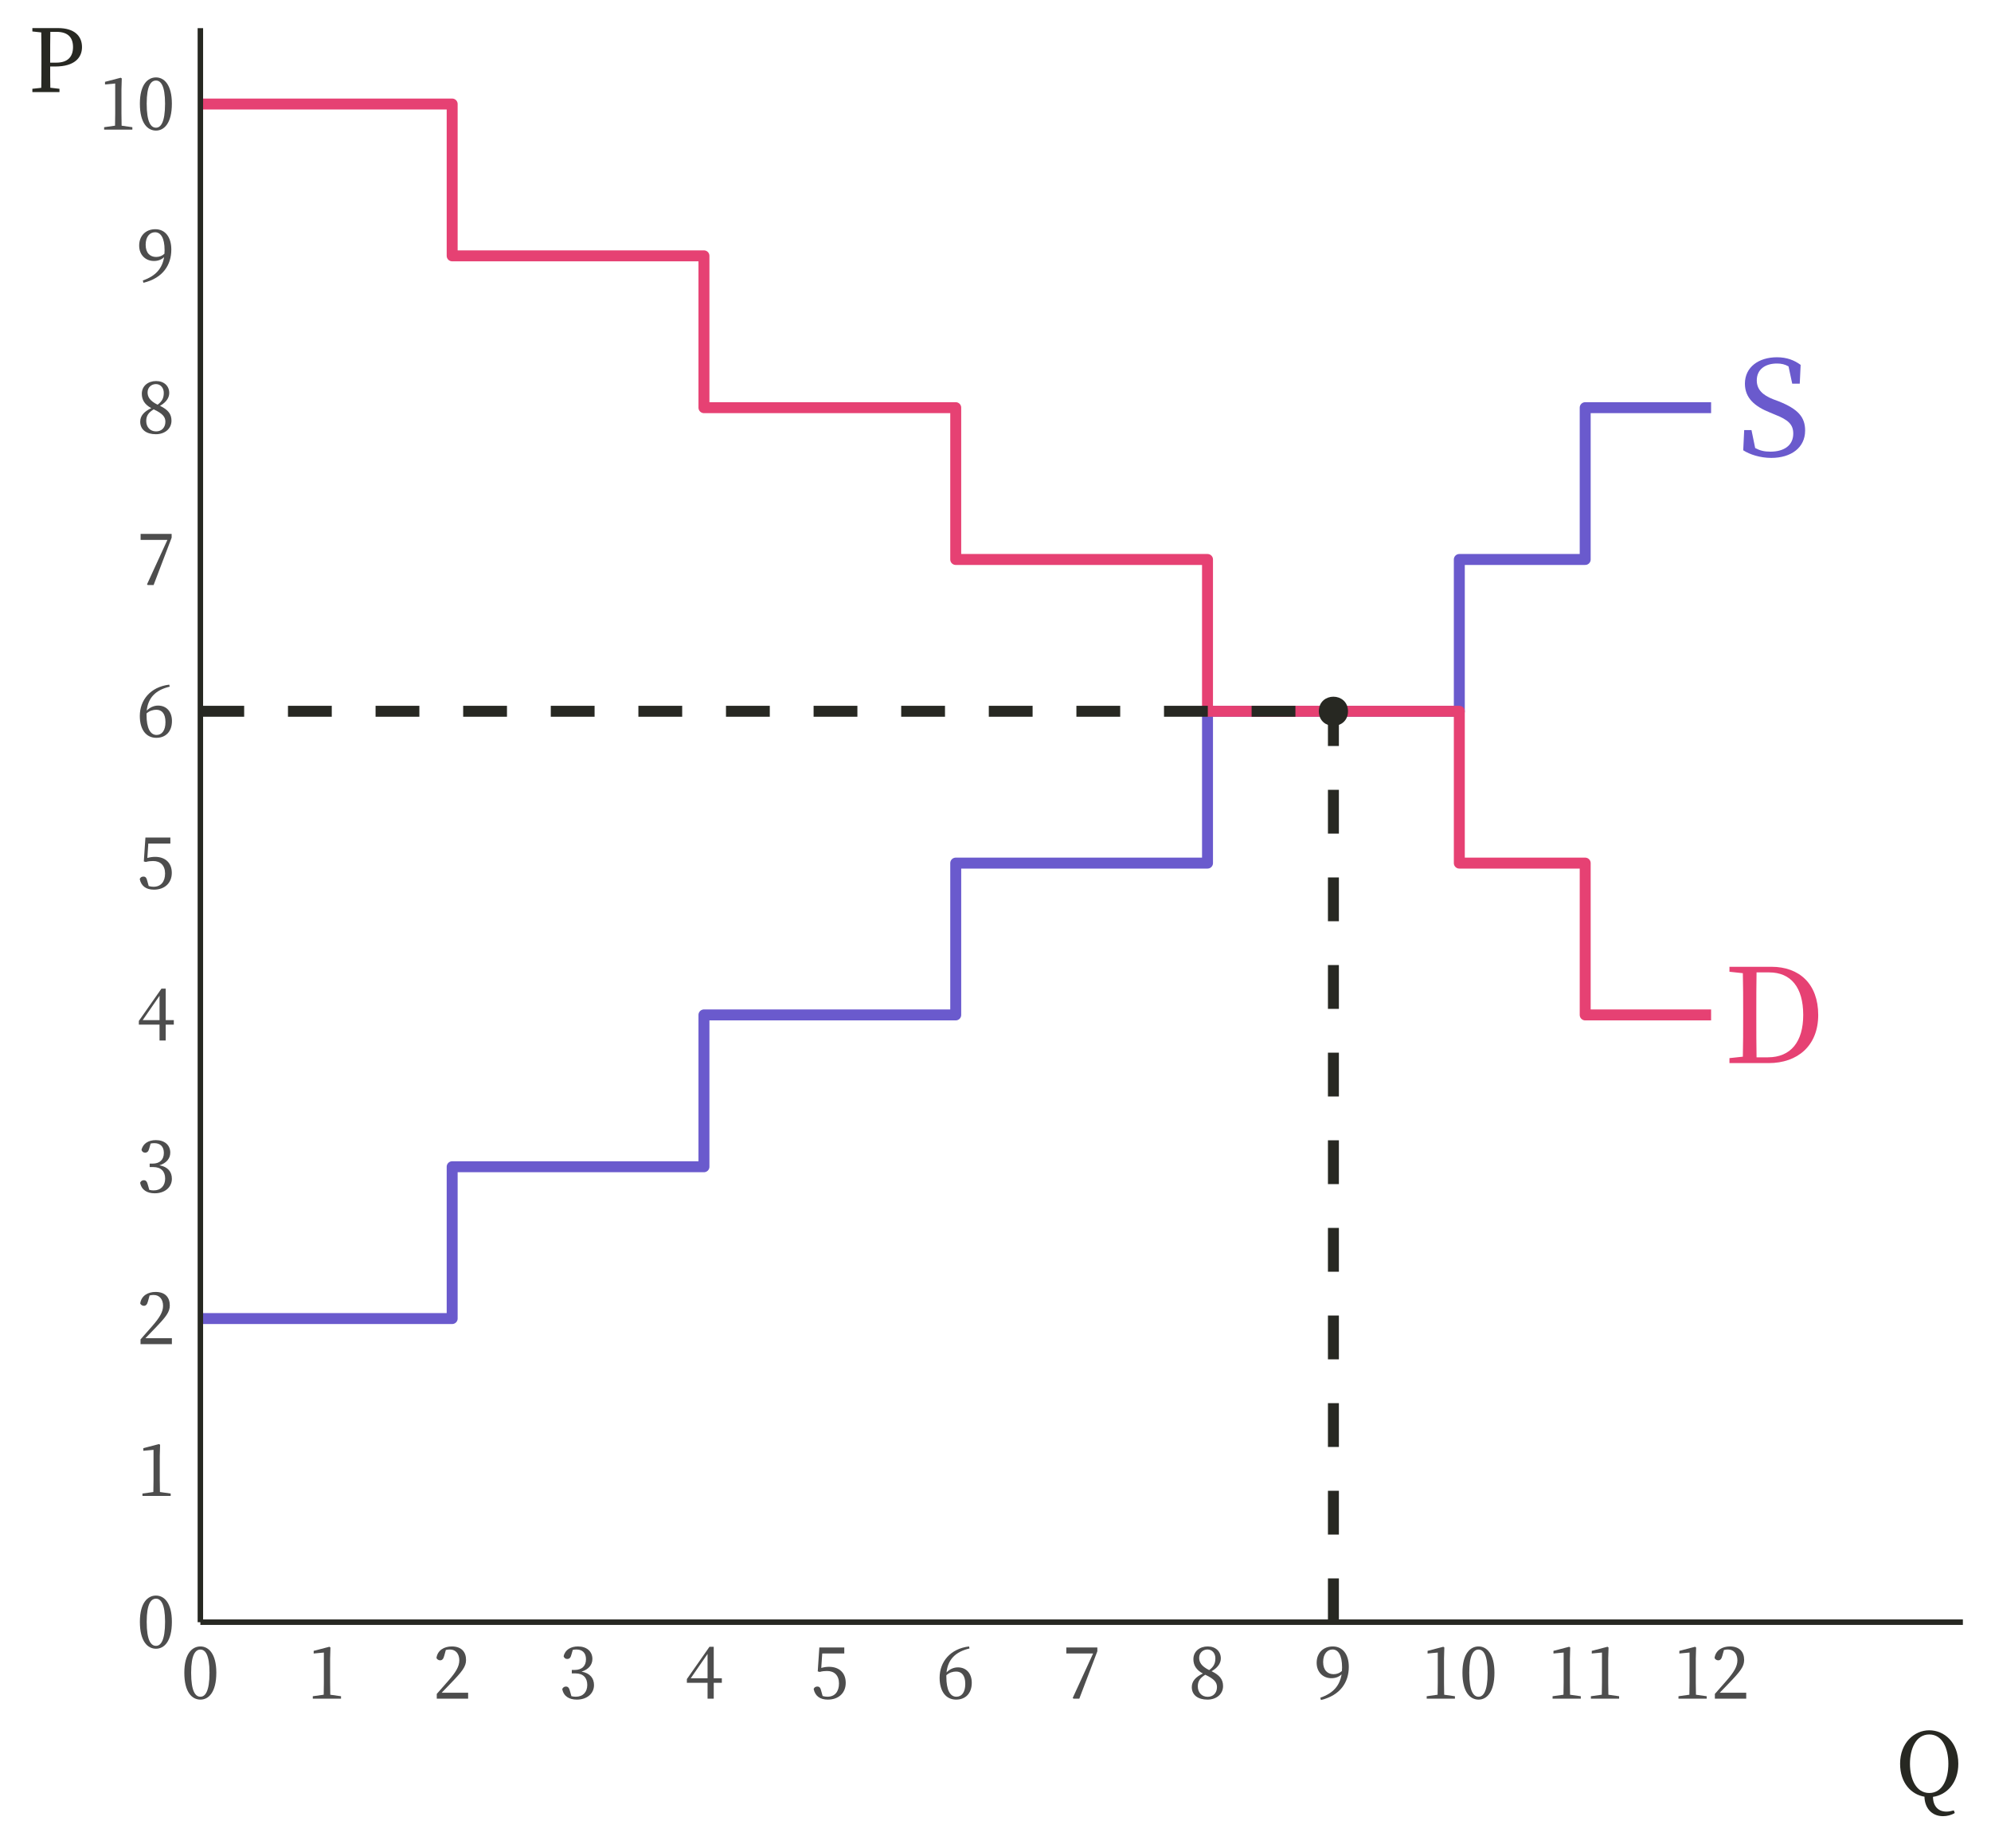
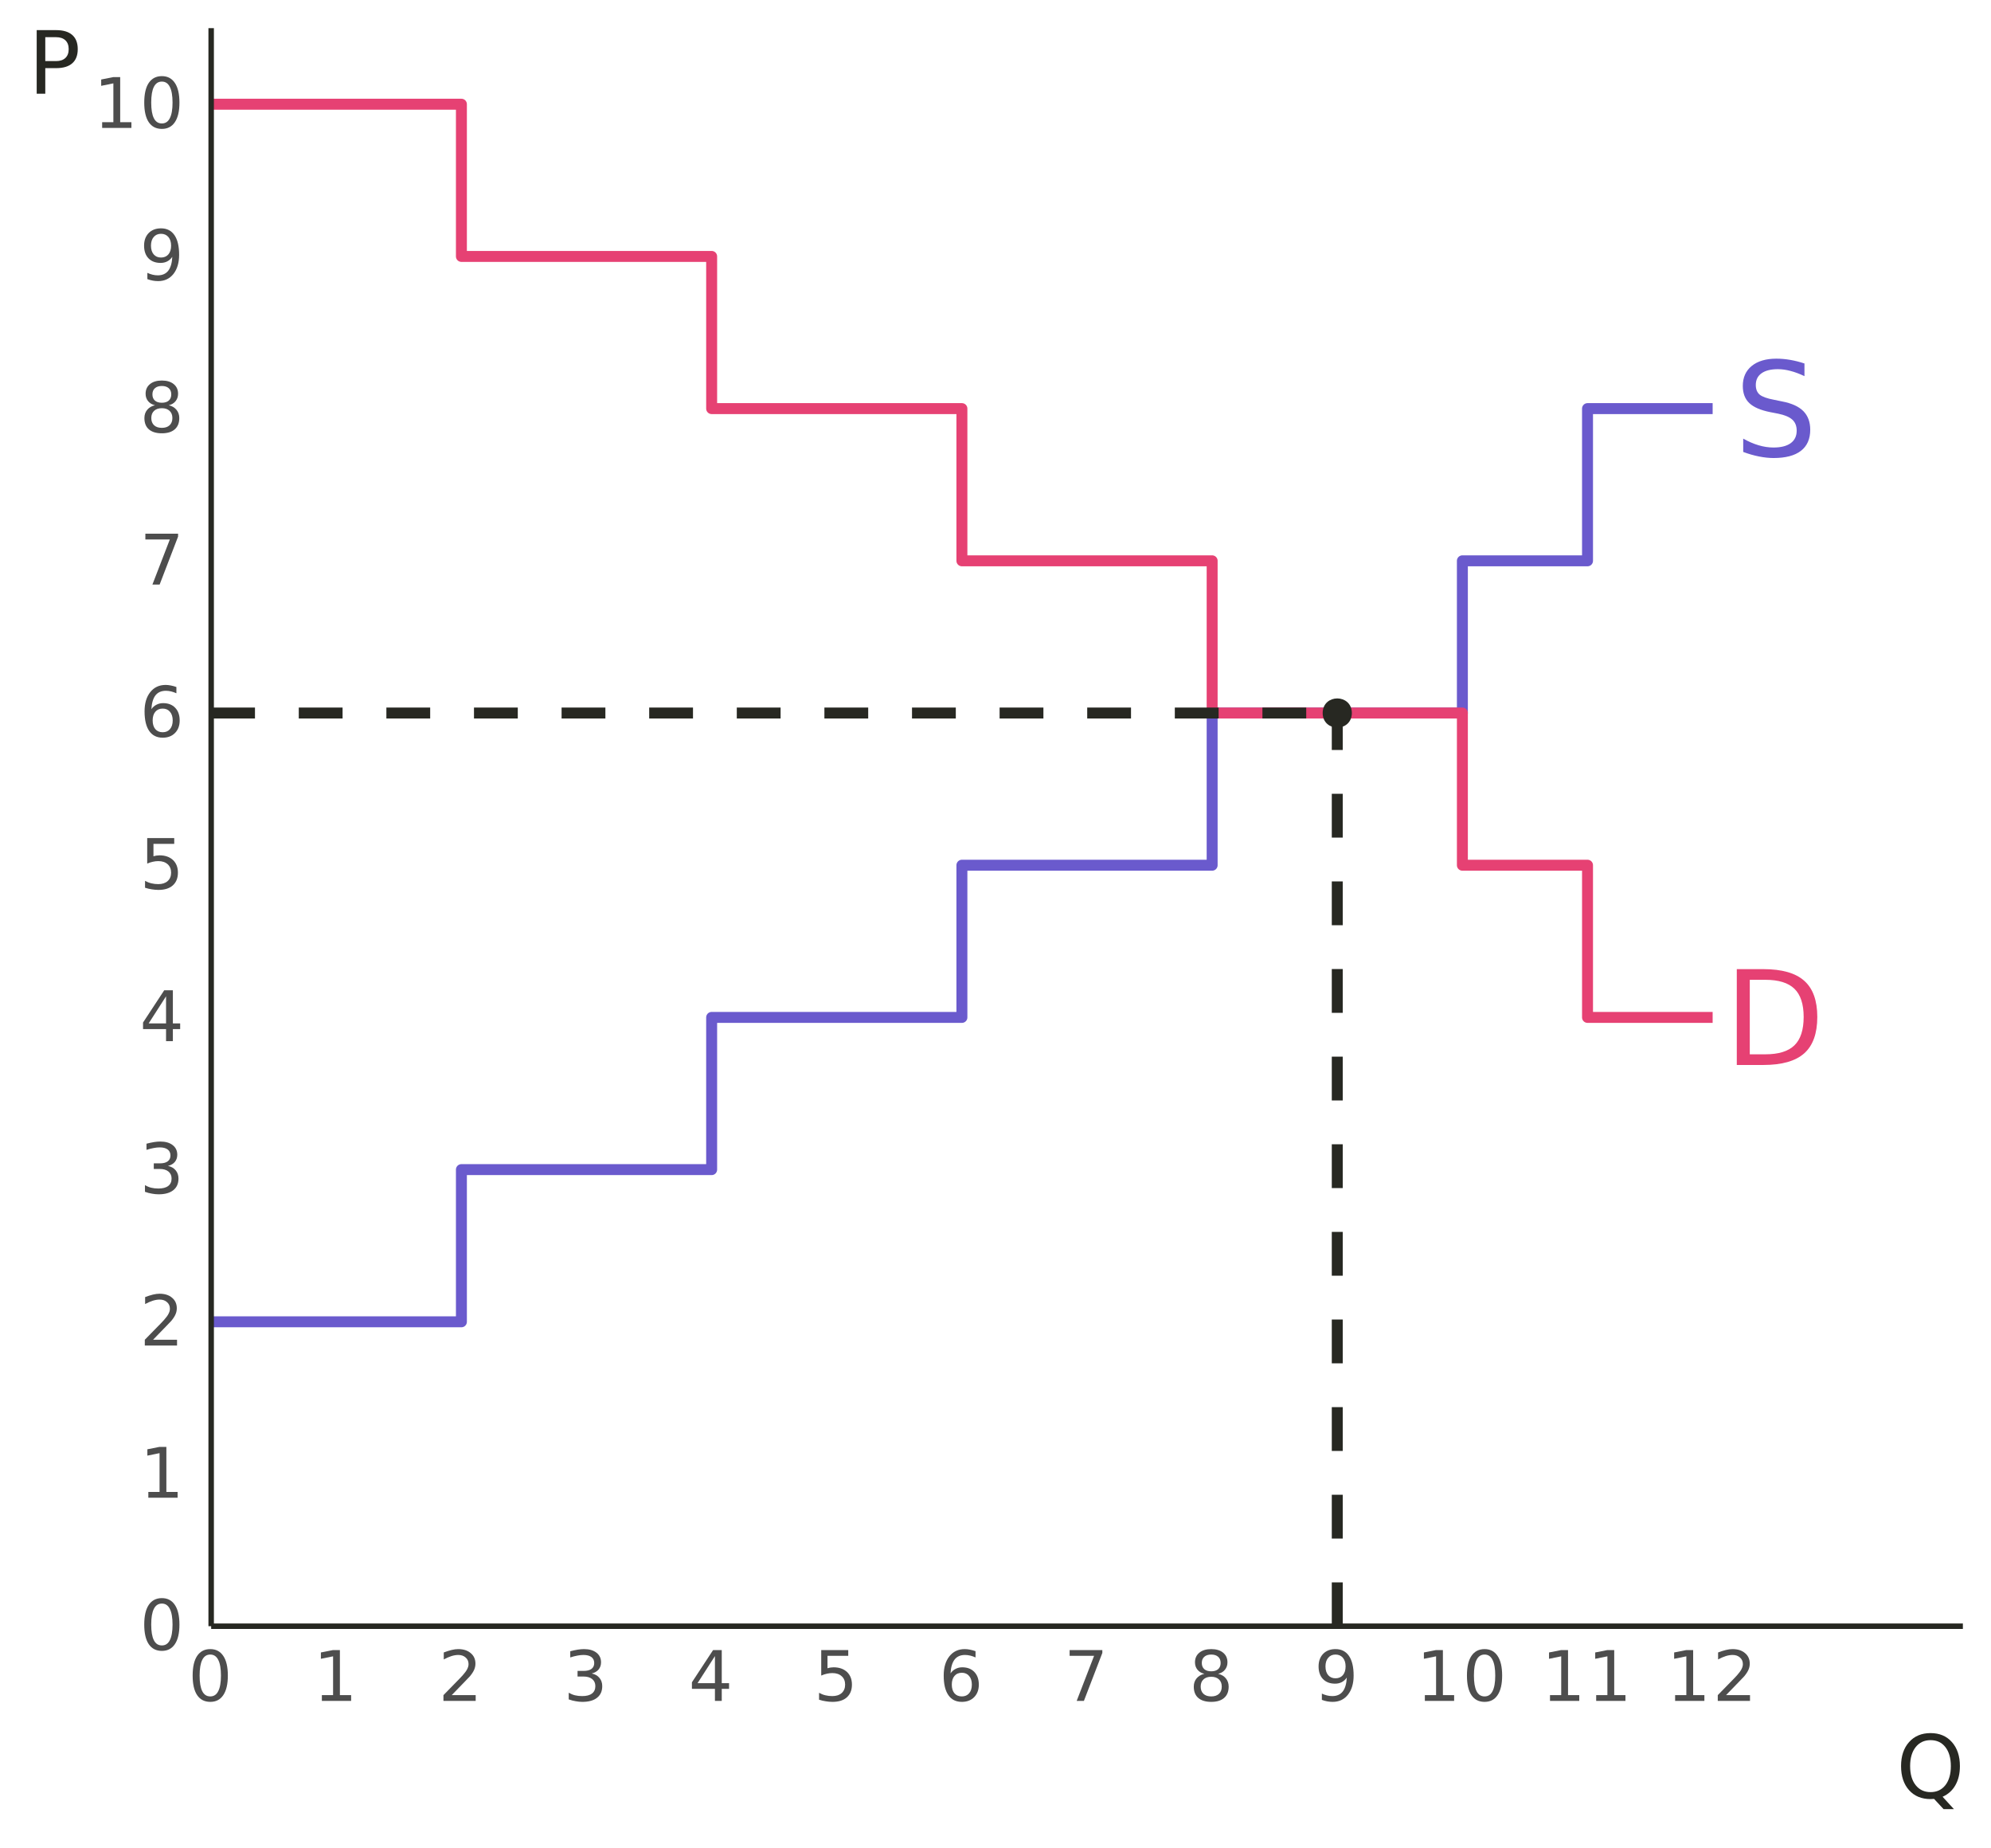
- <svg xmlns="http://www.w3.org/2000/svg" xmlns:xlink="http://www.w3.org/1999/xlink" width="388pt" height="360pt" viewBox="0 0 388 360" version="1.1">
+ <svg xmlns="http://www.w3.org/2000/svg" xmlns:xlink="http://www.w3.org/1999/xlink" width="388" height="360" viewBox="0 0 388 360">
  <defs>
    <g>
-       <symbol overflow="visible" id="glyph0-0">
-         <path style="stroke:none;" d="M 2.562 3.078 L 23.047 3.078 L 23.047 -22.531 L 2.562 -22.531 Z M 12.812 -10.781 L 4.656 -21.25 L 20.953 -21.25 Z M 13.625 -9.734 L 21.766 -20.203 L 21.766 0.75 Z M 4.656 1.797 L 12.812 -8.688 L 20.953 1.797 Z M 3.844 -20.203 L 11.984 -9.734 L 3.844 0.75 Z M 3.844 -20.203 " />
-       </symbol>
-       <symbol overflow="visible" id="glyph0-1">
-         <path style="stroke:none;" d="M 7.016 -11.031 C 5 -11.828 3.844 -12.906 3.844 -14.703 C 3.844 -16.844 5.5 -17.984 7.766 -17.984 C 8.625 -17.984 9.328 -17.828 10.031 -17.422 L 10.75 -14.062 L 12.219 -14.062 L 12.391 -17.719 C 11.172 -18.625 9.688 -19.203 7.781 -19.203 C 4.25 -19.203 1.531 -17.312 1.531 -14.062 C 1.531 -11.25 3.453 -9.625 6.375 -8.453 L 7.422 -8.016 C 9.938 -7.016 10.953 -6.141 10.953 -4.328 C 10.953 -2.047 9.188 -0.812 6.484 -0.812 C 5.281 -0.812 4.438 -1.031 3.531 -1.516 L 2.812 -5.016 L 1.391 -5.016 L 1.203 -1.078 C 2.484 -0.25 4.531 0.406 6.656 0.406 C 10.547 0.406 13.266 -1.594 13.266 -4.922 C 13.266 -7.562 11.875 -9.109 8.141 -10.609 Z M 7.016 -11.031 " />
-       </symbol>
-       <symbol overflow="visible" id="glyph0-2">
-         <path style="stroke:none;" d="M 6.531 -1.125 C 6.484 -3.656 6.484 -6.219 6.484 -9.062 L 6.484 -10.031 C 6.484 -12.625 6.484 -15.188 6.531 -17.672 L 8.969 -17.672 C 13.219 -17.672 15.625 -14.781 15.625 -9.375 C 15.625 -4.172 13.219 -1.125 8.734 -1.125 Z M 1.25 -18.766 L 1.25 -17.797 L 3.859 -17.516 C 3.922 -15.062 3.922 -12.547 3.922 -10.031 L 3.922 -9.062 C 3.922 -6.219 3.922 -3.719 3.859 -1.25 L 1.25 -0.969 L 1.25 0 L 8.906 0 C 14.5 0 18.547 -3.359 18.547 -9.375 C 18.547 -15.422 14.875 -18.766 9.422 -18.766 Z M 1.25 -18.766 " />
-       </symbol>
-       <symbol overflow="visible" id="glyph1-0">
-         <path style="stroke:none;" d="M 1.359 1.625 L 12.234 1.625 L 12.234 -11.969 L 1.359 -11.969 Z M 6.797 -5.719 L 2.469 -11.281 L 11.125 -11.281 Z M 7.234 -5.172 L 11.547 -10.719 L 11.547 0.391 Z M 2.469 0.953 L 6.797 -4.609 L 11.125 0.953 Z M 2.031 -10.719 L 6.359 -5.172 L 2.031 0.391 Z M 2.031 -10.719 " />
-       </symbol>
-       <symbol overflow="visible" id="glyph1-1">
-         <path style="stroke:none;" d="M 1.938 -5.062 C 1.938 -8.625 2.797 -9.562 3.75 -9.562 C 4.656 -9.562 5.516 -8.625 5.516 -5.062 C 5.516 -1.359 4.656 -0.375 3.75 -0.375 C 2.797 -0.375 1.938 -1.344 1.938 -5.062 Z M 3.75 -10.172 C 2.141 -10.172 0.609 -8.781 0.609 -5.062 C 0.609 -1.203 2.141 0.188 3.75 0.188 C 5.312 0.188 6.844 -1.203 6.844 -5.062 C 6.844 -8.781 5.312 -10.172 3.75 -10.172 Z M 3.75 -10.172 " />
-       </symbol>
-       <symbol overflow="visible" id="glyph1-2">
-         <path style="stroke:none;" d="M 4.516 -0.766 C 4.5 -1.547 4.484 -2.359 4.484 -3.141 L 4.484 -7.812 L 4.547 -9.969 L 4.344 -10.109 L 1.281 -9.312 L 1.281 -8.797 L 3.266 -8.984 L 3.266 -3.141 C 3.266 -2.359 3.25 -1.547 3.234 -0.766 L 1.109 -0.469 L 1.109 0 L 6.609 0 L 6.609 -0.469 Z M 4.516 -0.766 " />
-       </symbol>
-       <symbol overflow="visible" id="glyph1-3">
-         <path style="stroke:none;" d="M 1.688 -1.156 C 2.375 -1.859 3.047 -2.562 3.438 -2.969 C 5.672 -5.281 6.438 -6.234 6.438 -7.531 C 6.438 -9.078 5.578 -10.172 3.656 -10.172 C 2.172 -10.172 0.875 -9.422 0.672 -7.922 C 0.812 -7.641 1.078 -7.469 1.391 -7.469 C 1.766 -7.469 2.031 -7.703 2.203 -8.406 L 2.5 -9.484 C 2.812 -9.562 3.078 -9.578 3.297 -9.578 C 4.422 -9.578 5.125 -8.734 5.125 -7.469 C 5.125 -6.266 4.438 -5.141 2.984 -3.484 C 2.344 -2.734 1.547 -1.828 0.734 -0.922 L 0.734 0 L 6.844 0 L 6.844 -1.156 Z M 1.688 -1.156 " />
-       </symbol>
-       <symbol overflow="visible" id="glyph1-4">
-         <path style="stroke:none;" d="M 2.703 -9.5 C 2.984 -9.562 3.219 -9.578 3.422 -9.578 C 4.594 -9.578 5.281 -8.906 5.281 -7.672 C 5.281 -6.328 4.438 -5.594 3.094 -5.594 L 2.516 -5.594 L 2.516 -4.922 L 3.219 -4.922 C 4.75 -4.922 5.531 -4.047 5.531 -2.672 C 5.531 -1.312 4.719 -0.375 3.297 -0.375 C 3.016 -0.375 2.734 -0.406 2.438 -0.484 L 2.188 -1.375 C 2.016 -2.047 1.828 -2.359 1.375 -2.359 C 1.062 -2.359 0.812 -2.203 0.656 -1.875 C 0.922 -0.438 2.031 0.188 3.5 0.188 C 5.484 0.188 6.844 -1 6.844 -2.641 C 6.844 -3.969 6.078 -4.969 4.422 -5.266 C 5.781 -5.688 6.531 -6.594 6.531 -7.734 C 6.531 -9.188 5.438 -10.172 3.719 -10.172 C 2.344 -10.172 1.203 -9.547 0.922 -8.25 C 1.062 -7.875 1.312 -7.734 1.625 -7.734 C 2.094 -7.734 2.297 -8.016 2.453 -8.625 Z M 2.703 -9.5 " />
-       </symbol>
-       <symbol overflow="visible" id="glyph1-5">
-         <path style="stroke:none;" d="M 1.156 -3.969 L 4.438 -8.719 L 4.438 -3.969 Z M 7.219 -3.969 L 5.641 -3.969 L 5.641 -10.109 L 4.812 -10.109 L 0.406 -3.812 L 0.406 -3.094 L 4.438 -3.094 L 4.438 0 L 5.641 0 L 5.641 -3.094 L 7.219 -3.094 Z M 7.219 -3.969 " />
-       </symbol>
-       <symbol overflow="visible" id="glyph1-6">
-         <path style="stroke:none;" d="M 2.25 -8.797 L 6.547 -8.797 L 6.547 -9.969 L 1.688 -9.969 L 1.375 -5.312 L 1.75 -5.203 C 2.234 -5.344 2.719 -5.391 3.188 -5.391 C 4.609 -5.391 5.516 -4.531 5.516 -2.953 C 5.516 -1.391 4.719 -0.375 3.266 -0.375 C 2.938 -0.375 2.641 -0.422 2.328 -0.516 L 2.078 -1.406 C 1.906 -2.141 1.719 -2.359 1.281 -2.359 C 0.953 -2.359 0.688 -2.188 0.578 -1.875 C 0.875 -0.5 1.828 0.188 3.344 0.188 C 5.453 0.188 6.828 -1.125 6.828 -3.078 C 6.828 -5.078 5.5 -6.203 3.578 -6.203 C 3.031 -6.203 2.562 -6.125 2.062 -5.984 Z M 2.25 -8.797 " />
-       </symbol>
-       <symbol overflow="visible" id="glyph1-7">
-         <path style="stroke:none;" d="M 1.906 -4.562 C 2.484 -5.094 3.188 -5.281 3.812 -5.281 C 4.875 -5.281 5.594 -4.547 5.594 -2.875 C 5.594 -1.203 4.875 -0.375 3.859 -0.375 C 2.641 -0.375 1.906 -1.688 1.906 -4.266 Z M 6.328 -10.172 C 2.656 -9.734 0.594 -7.156 0.594 -4.078 C 0.594 -1.406 1.828 0.188 3.812 0.188 C 5.609 0.188 6.859 -1 6.859 -3.094 C 6.859 -4.922 5.781 -6.094 4.156 -6.094 C 3.344 -6.094 2.562 -5.75 1.938 -5.109 C 2.203 -7.547 3.578 -9.109 6.422 -9.781 Z M 6.328 -10.172 " />
-       </symbol>
-       <symbol overflow="visible" id="glyph1-8">
-         <path style="stroke:none;" d="M 0.75 -9.969 L 0.75 -8.797 L 5.969 -8.797 L 2 -0.141 L 2.141 0 L 3.281 0 L 6.797 -9.234 L 6.797 -9.969 Z M 0.75 -9.969 " />
-       </symbol>
-       <symbol overflow="visible" id="glyph1-9">
-         <path style="stroke:none;" d="M 3.766 -0.359 C 2.625 -0.359 1.844 -1.188 1.844 -2.391 C 1.844 -3.438 2.312 -4.047 3.297 -4.656 C 5.047 -3.844 5.578 -3.172 5.578 -2.25 C 5.578 -1.125 4.859 -0.359 3.766 -0.359 Z M 2.109 -7.969 C 2.109 -8.953 2.875 -9.578 3.734 -9.578 C 4.703 -9.578 5.266 -8.766 5.266 -7.875 C 5.266 -6.875 4.953 -6.234 4.062 -5.562 C 2.5 -6.328 2.109 -7.125 2.109 -7.969 Z M 4.531 -5.344 C 5.906 -6.125 6.328 -7.062 6.328 -7.844 C 6.328 -9.188 5.344 -10.172 3.766 -10.172 C 2.219 -10.172 0.984 -9.219 0.984 -7.688 C 0.984 -6.531 1.516 -5.609 2.828 -4.891 C 1.406 -4.219 0.672 -3.391 0.672 -2.25 C 0.672 -0.672 1.906 0.188 3.719 0.188 C 5.484 0.188 6.766 -0.891 6.766 -2.453 C 6.766 -3.781 6.062 -4.594 4.531 -5.344 Z M 4.531 -5.344 " />
-       </symbol>
-       <symbol overflow="visible" id="glyph1-10">
-         <path style="stroke:none;" d="M 3.766 -4.766 C 2.625 -4.766 1.734 -5.516 1.734 -7.141 C 1.734 -8.75 2.562 -9.578 3.562 -9.578 C 4.656 -9.578 5.422 -8.516 5.422 -6.094 C 5.422 -5.844 5.406 -5.609 5.391 -5.391 C 4.938 -4.969 4.406 -4.766 3.766 -4.766 Z M 1.297 0.266 C 5.109 -0.641 6.734 -3.234 6.734 -6.203 C 6.734 -8.625 5.547 -10.172 3.609 -10.172 C 1.766 -10.172 0.469 -8.906 0.469 -6.984 C 0.469 -5.125 1.75 -3.984 3.344 -3.984 C 4.141 -3.984 4.812 -4.234 5.328 -4.734 C 4.969 -2.562 3.734 -1.062 1.188 -0.188 Z M 1.297 0.266 " />
-       </symbol>
-       <symbol overflow="visible" id="glyph2-0">
-         <path style="stroke:none;" d="M 1.703 2.047 L 15.297 2.047 L 15.297 -14.953 L 1.703 -14.953 Z M 8.5 -7.156 L 3.094 -14.109 L 13.906 -14.109 Z M 9.047 -6.453 L 14.453 -13.406 L 14.453 0.5 Z M 3.094 1.188 L 8.5 -5.766 L 13.906 1.188 Z M 2.547 -13.406 L 7.953 -6.453 L 2.547 0.5 Z M 2.547 -13.406 " />
-       </symbol>
-       <symbol overflow="visible" id="glyph2-1">
-         <path style="stroke:none;" d="M 2.828 -6.234 C 2.828 -9.156 4 -11.938 6.594 -11.938 C 9.188 -11.938 10.312 -9.156 10.312 -6.234 C 10.312 -3.297 9.188 -0.531 6.594 -0.531 C 4 -0.531 2.828 -3.297 2.828 -6.234 Z M 11.375 2.859 C 10.797 3.016 10.359 3.094 9.938 3.094 C 8.344 3.094 7.344 2.062 7.312 0.219 C 9.969 -0.141 12.25 -2.484 12.25 -6.234 C 12.25 -10.438 9.484 -12.75 6.594 -12.75 C 3.672 -12.75 0.906 -10.312 0.906 -6.234 C 0.906 -2.469 3.094 -0.234 5.656 0.188 C 5.688 2.234 6.938 3.984 9.281 3.984 C 10.047 3.984 10.906 3.781 11.562 3.359 Z M 11.375 2.859 " />
-       </symbol>
-       <symbol overflow="visible" id="glyph2-2">
-         <path style="stroke:none;" d="M 5.531 -11.734 C 7.75 -11.734 8.75 -10.656 8.75 -8.766 C 8.75 -6.969 7.812 -5.734 5.484 -5.734 L 4.297 -5.734 L 4.297 -6.688 C 4.297 -8.375 4.297 -10.078 4.328 -11.734 Z M 5.281 -4.984 C 9.047 -4.984 10.5 -6.703 10.5 -8.766 C 10.5 -10.984 8.953 -12.469 5.828 -12.469 L 0.828 -12.469 L 0.828 -11.812 L 2.562 -11.625 C 2.594 -10 2.594 -8.344 2.594 -6.688 L 2.594 -5.766 C 2.594 -4.094 2.594 -2.469 2.562 -0.828 L 0.828 -0.641 L 0.828 0 L 6.109 0 L 6.109 -0.641 L 4.328 -0.844 C 4.297 -2.266 4.297 -3.609 4.297 -4.984 Z M 5.281 -4.984 " />
-       </symbol>
+       <g id="glyph-0-0">
+         <path d="M 1.281 4.531 L 1.281 -18.062 L 14.078 -18.062 L 14.078 4.531 Z M 2.719 3.094 L 12.656 3.094 L 12.656 -16.625 L 2.719 -16.625 Z M 2.719 3.094 " />
+       </g>
+       <g id="glyph-0-1">
+         <path d="M 13.703 -18.062 L 13.703 -15.594 C 12.742 -16.051 11.836 -16.391 10.984 -16.609 C 10.141 -16.836 9.32 -16.953 8.531 -16.953 C 7.156 -16.953 6.094 -16.688 5.344 -16.156 C 4.594 -15.625 4.219 -14.863 4.219 -13.875 C 4.219 -13.051 4.469 -12.426 4.969 -12 C 5.469 -11.582 6.41 -11.242 7.797 -10.984 L 9.312 -10.672 C 11.195 -10.316 12.586 -9.688 13.484 -8.781 C 14.379 -7.875 14.828 -6.664 14.828 -5.156 C 14.828 -3.344 14.219 -1.969 13 -1.031 C 11.789 -0.102 10.016 0.359 7.672 0.359 C 6.797 0.359 5.859 0.258 4.859 0.062 C 3.859 -0.133 2.828 -0.43 1.766 -0.828 L 1.766 -3.422 C 2.785 -2.848 3.785 -2.414 4.766 -2.125 C 5.754 -1.832 6.723 -1.688 7.672 -1.688 C 9.117 -1.688 10.234 -1.969 11.016 -2.531 C 11.797 -3.102 12.188 -3.914 12.188 -4.969 C 12.188 -5.883 11.906 -6.598 11.344 -7.109 C 10.781 -7.629 9.859 -8.02 8.578 -8.281 L 7.047 -8.578 C 5.16 -8.953 3.797 -9.539 2.953 -10.344 C 2.109 -11.145 1.688 -12.258 1.688 -13.688 C 1.688 -15.332 2.266 -16.629 3.422 -17.578 C 4.586 -18.523 6.191 -19 8.234 -19 C 9.109 -19 10 -18.922 10.906 -18.766 C 11.82 -18.609 12.754 -18.375 13.703 -18.062 Z M 13.703 -18.062 " />
+       </g>
+       <g id="glyph-0-2">
+         <path d="M 5.047 -16.594 L 5.047 -2.078 L 8.094 -2.078 C 10.664 -2.078 12.551 -2.66 13.75 -3.828 C 14.945 -4.992 15.547 -6.836 15.547 -9.359 C 15.547 -11.859 14.945 -13.688 13.75 -14.844 C 12.551 -16.008 10.664 -16.594 8.094 -16.594 Z M 2.516 -18.672 L 7.703 -18.672 C 11.316 -18.672 13.969 -17.914 15.656 -16.406 C 17.352 -14.906 18.203 -12.555 18.203 -9.359 C 18.203 -6.141 17.352 -3.773 15.656 -2.266 C 13.957 -0.754 11.305 0 7.703 0 L 2.516 0 Z M 2.516 -18.672 " />
+       </g>
+       <g id="glyph-1-0">
+         <path d="M 0.672 2.406 L 0.672 -9.578 L 7.469 -9.578 L 7.469 2.406 Z M 1.438 1.641 L 6.719 1.641 L 6.719 -8.828 L 1.438 -8.828 Z M 1.438 1.641 " />
+       </g>
+       <g id="glyph-1-1">
+         <path d="M 4.328 -9.031 C 3.629 -9.031 3.109 -8.688 2.766 -8 C 2.422 -7.32 2.25 -6.301 2.25 -4.938 C 2.25 -3.582 2.422 -2.566 2.766 -1.891 C 3.109 -1.211 3.629 -0.875 4.328 -0.875 C 5.016 -0.875 5.531 -1.211 5.875 -1.891 C 6.227 -2.566 6.406 -3.582 6.406 -4.938 C 6.406 -6.301 6.227 -7.32 5.875 -8 C 5.531 -8.688 5.016 -9.031 4.328 -9.031 Z M 4.328 -10.094 C 5.43 -10.094 6.273 -9.648 6.859 -8.766 C 7.453 -7.891 7.75 -6.613 7.75 -4.938 C 7.75 -3.27 7.453 -2 6.859 -1.125 C 6.273 -0.25 5.43 0.188 4.328 0.188 C 3.211 0.188 2.359 -0.25 1.766 -1.125 C 1.18 -2 0.891 -3.27 0.891 -4.938 C 0.891 -6.613 1.18 -7.891 1.766 -8.766 C 2.359 -9.648 3.211 -10.094 4.328 -10.094 Z M 4.328 -10.094 " />
+       </g>
+       <g id="glyph-1-2">
+         <path d="M 1.688 -1.125 L 3.875 -1.125 L 3.875 -8.688 L 1.5 -8.203 L 1.5 -9.438 L 3.859 -9.906 L 5.203 -9.906 L 5.203 -1.125 L 7.391 -1.125 L 7.391 0 L 1.688 0 Z M 1.688 -1.125 " />
+       </g>
+       <g id="glyph-1-3">
+         <path d="M 2.609 -1.125 L 7.281 -1.125 L 7.281 0 L 1 0 L 1 -1.125 C 1.508 -1.656 2.203 -2.363 3.078 -3.25 C 3.953 -4.133 4.504 -4.707 4.734 -4.969 C 5.16 -5.445 5.457 -5.852 5.625 -6.188 C 5.801 -6.52 5.891 -6.848 5.891 -7.172 C 5.891 -7.703 5.703 -8.129 5.328 -8.453 C 4.961 -8.785 4.484 -8.953 3.891 -8.953 C 3.473 -8.953 3.031 -8.879 2.562 -8.734 C 2.094 -8.586 1.594 -8.367 1.062 -8.078 L 1.062 -9.438 C 1.602 -9.645 2.109 -9.805 2.578 -9.922 C 3.047 -10.035 3.473 -10.094 3.859 -10.094 C 4.891 -10.094 5.707 -9.832 6.312 -9.312 C 6.926 -8.801 7.234 -8.117 7.234 -7.266 C 7.234 -6.859 7.156 -6.473 7 -6.109 C 6.852 -5.742 6.578 -5.312 6.172 -4.812 C 6.055 -4.688 5.703 -4.316 5.109 -3.703 C 4.523 -3.086 3.691 -2.227 2.609 -1.125 Z M 2.609 -1.125 " />
+       </g>
+       <g id="glyph-1-4">
+         <path d="M 5.516 -5.344 C 6.16 -5.207 6.66 -4.922 7.016 -4.484 C 7.379 -4.055 7.562 -3.52 7.562 -2.875 C 7.562 -1.895 7.223 -1.141 6.547 -0.609 C 5.879 -0.078 4.926 0.188 3.688 0.188 C 3.27 0.188 2.836 0.145 2.391 0.062 C 1.953 -0.008 1.5 -0.129 1.031 -0.297 L 1.031 -1.594 C 1.406 -1.375 1.812 -1.207 2.25 -1.094 C 2.695 -0.988 3.16 -0.938 3.641 -0.938 C 4.484 -0.938 5.125 -1.102 5.562 -1.438 C 6 -1.77 6.219 -2.25 6.219 -2.875 C 6.219 -3.457 6.016 -3.914 5.609 -4.25 C 5.203 -4.582 4.633 -4.75 3.906 -4.75 L 2.75 -4.75 L 2.75 -5.844 L 3.953 -5.844 C 4.609 -5.844 5.113 -5.973 5.469 -6.234 C 5.82 -6.504 6 -6.883 6 -7.375 C 6 -7.883 5.816 -8.273 5.453 -8.547 C 5.086 -8.816 4.57 -8.953 3.906 -8.953 C 3.539 -8.953 3.145 -8.91 2.719 -8.828 C 2.301 -8.754 1.836 -8.633 1.328 -8.469 L 1.328 -9.672 C 1.836 -9.805 2.316 -9.91 2.766 -9.984 C 3.211 -10.055 3.629 -10.094 4.016 -10.094 C 5.035 -10.094 5.844 -9.859 6.438 -9.391 C 7.031 -8.93 7.328 -8.305 7.328 -7.516 C 7.328 -6.973 7.172 -6.508 6.859 -6.125 C 6.547 -5.75 6.098 -5.488 5.516 -5.344 Z M 5.516 -5.344 " />
+       </g>
+       <g id="glyph-1-5">
+         <path d="M 5.141 -8.734 L 1.75 -3.453 L 5.141 -3.453 Z M 4.781 -9.906 L 6.469 -9.906 L 6.469 -3.453 L 7.891 -3.453 L 7.891 -2.344 L 6.469 -2.344 L 6.469 0 L 5.141 0 L 5.141 -2.344 L 0.656 -2.344 L 0.656 -3.625 Z M 4.781 -9.906 " />
+       </g>
+       <g id="glyph-1-6">
+         <path d="M 1.469 -9.906 L 6.734 -9.906 L 6.734 -8.781 L 2.688 -8.781 L 2.688 -6.359 C 2.883 -6.422 3.082 -6.469 3.281 -6.5 C 3.477 -6.531 3.672 -6.547 3.859 -6.547 C 4.961 -6.547 5.836 -6.242 6.484 -5.641 C 7.129 -5.035 7.453 -4.211 7.453 -3.172 C 7.453 -2.109 7.117 -1.281 6.453 -0.688 C 5.797 -0.102 4.863 0.188 3.656 0.188 C 3.238 0.188 2.812 0.148 2.375 0.078 C 1.945 0.016 1.504 -0.086 1.047 -0.234 L 1.047 -1.578 C 1.441 -1.359 1.852 -1.195 2.281 -1.094 C 2.707 -0.988 3.156 -0.938 3.625 -0.938 C 4.395 -0.938 5.004 -1.133 5.453 -1.531 C 5.898 -1.938 6.125 -2.484 6.125 -3.172 C 6.125 -3.867 5.898 -4.414 5.453 -4.812 C 5.004 -5.219 4.395 -5.422 3.625 -5.422 C 3.27 -5.422 2.914 -5.379 2.562 -5.297 C 2.207 -5.223 1.844 -5.102 1.469 -4.938 Z M 1.469 -9.906 " />
+       </g>
+       <g id="glyph-1-7">
+         <path d="M 4.484 -5.484 C 3.879 -5.484 3.398 -5.273 3.047 -4.859 C 2.703 -4.453 2.531 -3.891 2.531 -3.172 C 2.531 -2.461 2.703 -1.898 3.047 -1.484 C 3.398 -1.078 3.879 -0.875 4.484 -0.875 C 5.086 -0.875 5.562 -1.078 5.906 -1.484 C 6.258 -1.898 6.438 -2.461 6.438 -3.172 C 6.438 -3.891 6.258 -4.453 5.906 -4.859 C 5.562 -5.273 5.086 -5.484 4.484 -5.484 Z M 7.156 -9.688 L 7.156 -8.469 C 6.812 -8.625 6.469 -8.742 6.125 -8.828 C 5.781 -8.91 5.441 -8.953 5.109 -8.953 C 4.223 -8.953 3.547 -8.656 3.078 -8.062 C 2.617 -7.469 2.352 -6.566 2.281 -5.359 C 2.539 -5.742 2.867 -6.035 3.266 -6.234 C 3.66 -6.441 4.094 -6.547 4.562 -6.547 C 5.562 -6.547 6.348 -6.242 6.922 -5.641 C 7.504 -5.035 7.797 -4.211 7.797 -3.172 C 7.797 -2.16 7.492 -1.348 6.891 -0.734 C 6.285 -0.117 5.484 0.188 4.484 0.188 C 3.336 0.188 2.461 -0.25 1.859 -1.125 C 1.254 -2 0.953 -3.27 0.953 -4.938 C 0.953 -6.508 1.32 -7.758 2.062 -8.688 C 2.801 -9.625 3.801 -10.094 5.062 -10.094 C 5.395 -10.094 5.734 -10.055 6.078 -9.984 C 6.422 -9.922 6.781 -9.82 7.156 -9.688 Z M 7.156 -9.688 " />
+       </g>
+       <g id="glyph-1-8">
+         <path d="M 1.109 -9.906 L 7.484 -9.906 L 7.484 -9.344 L 3.891 0 L 2.484 0 L 5.875 -8.781 L 1.109 -8.781 Z M 1.109 -9.906 " />
+       </g>
+       <g id="glyph-1-9">
+         <path d="M 4.328 -4.703 C 3.68 -4.703 3.176 -4.531 2.812 -4.188 C 2.445 -3.852 2.266 -3.383 2.266 -2.781 C 2.266 -2.188 2.445 -1.719 2.812 -1.375 C 3.176 -1.039 3.68 -0.875 4.328 -0.875 C 4.961 -0.875 5.461 -1.039 5.828 -1.375 C 6.191 -1.719 6.375 -2.188 6.375 -2.781 C 6.375 -3.383 6.191 -3.852 5.828 -4.188 C 5.461 -4.531 4.961 -4.703 4.328 -4.703 Z M 2.984 -5.281 C 2.41 -5.414 1.961 -5.68 1.641 -6.078 C 1.316 -6.473 1.156 -6.953 1.156 -7.516 C 1.156 -8.305 1.438 -8.93 2 -9.391 C 2.562 -9.859 3.336 -10.094 4.328 -10.094 C 5.305 -10.094 6.078 -9.859 6.641 -9.391 C 7.203 -8.93 7.484 -8.305 7.484 -7.516 C 7.484 -6.953 7.32 -6.473 7 -6.078 C 6.688 -5.68 6.242 -5.414 5.672 -5.281 C 6.316 -5.125 6.816 -4.828 7.172 -4.391 C 7.535 -3.953 7.719 -3.414 7.719 -2.781 C 7.719 -1.82 7.422 -1.086 6.828 -0.578 C 6.242 -0.066 5.41 0.188 4.328 0.188 C 3.234 0.188 2.391 -0.066 1.797 -0.578 C 1.211 -1.086 0.922 -1.82 0.922 -2.781 C 0.922 -3.414 1.102 -3.953 1.469 -4.391 C 1.832 -4.828 2.336 -5.125 2.984 -5.281 Z M 2.484 -7.391 C 2.484 -6.879 2.645 -6.477 2.969 -6.188 C 3.289 -5.906 3.742 -5.766 4.328 -5.766 C 4.898 -5.766 5.348 -5.906 5.672 -6.188 C 5.992 -6.477 6.156 -6.879 6.156 -7.391 C 6.156 -7.91 5.992 -8.312 5.672 -8.594 C 5.348 -8.883 4.898 -9.031 4.328 -9.031 C 3.742 -9.031 3.289 -8.883 2.969 -8.594 C 2.645 -8.312 2.484 -7.91 2.484 -7.391 Z M 2.484 -7.391 " />
+       </g>
+       <g id="glyph-1-10">
+         <path d="M 1.5 -0.203 L 1.5 -1.422 C 1.832 -1.266 2.172 -1.145 2.516 -1.062 C 2.859 -0.977 3.195 -0.938 3.531 -0.938 C 4.414 -0.938 5.094 -1.234 5.562 -1.828 C 6.031 -2.422 6.297 -3.328 6.359 -4.547 C 6.098 -4.16 5.77 -3.863 5.375 -3.656 C 4.988 -3.457 4.555 -3.359 4.078 -3.359 C 3.086 -3.359 2.301 -3.656 1.719 -4.25 C 1.145 -4.852 0.859 -5.676 0.859 -6.719 C 0.859 -7.738 1.156 -8.555 1.75 -9.172 C 2.352 -9.785 3.156 -10.094 4.156 -10.094 C 5.301 -10.094 6.176 -9.648 6.781 -8.766 C 7.383 -7.891 7.688 -6.613 7.688 -4.938 C 7.688 -3.383 7.316 -2.141 6.578 -1.203 C 5.836 -0.273 4.844 0.188 3.594 0.188 C 3.258 0.188 2.914 0.156 2.562 0.094 C 2.219 0.031 1.863 -0.066 1.5 -0.203 Z M 4.156 -4.406 C 4.758 -4.406 5.238 -4.609 5.594 -5.016 C 5.945 -5.43 6.125 -6 6.125 -6.719 C 6.125 -7.426 5.945 -7.988 5.594 -8.406 C 5.238 -8.82 4.758 -9.031 4.156 -9.031 C 3.562 -9.031 3.086 -8.82 2.734 -8.406 C 2.379 -7.988 2.203 -7.426 2.203 -6.719 C 2.203 -6 2.379 -5.43 2.734 -5.016 C 3.086 -4.609 3.562 -4.406 4.156 -4.406 Z M 4.156 -4.406 " />
+       </g>
+       <g id="glyph-2-0">
+         <path d="M 0.844 3 L 0.844 -11.984 L 9.344 -11.984 L 9.344 3 Z M 1.797 2.062 L 8.406 2.062 L 8.406 -11.031 L 1.797 -11.031 Z M 1.797 2.062 " />
+       </g>
+       <g id="glyph-2-1">
+         <path d="M 6.703 -11.25 C 5.484 -11.25 4.516 -10.797 3.797 -9.891 C 3.078 -8.984 2.719 -7.75 2.719 -6.188 C 2.719 -4.625 3.078 -3.391 3.797 -2.484 C 4.516 -1.578 5.484 -1.125 6.703 -1.125 C 7.922 -1.125 8.883 -1.578 9.594 -2.484 C 10.301 -3.391 10.656 -4.625 10.656 -6.188 C 10.656 -7.75 10.301 -8.984 9.594 -9.891 C 8.883 -10.797 7.922 -11.25 6.703 -11.25 Z M 9.047 -0.219 L 11.25 2.188 L 9.234 2.188 L 7.391 0.203 C 7.211 0.211 7.07 0.219 6.969 0.219 C 6.875 0.227 6.785 0.234 6.703 0.234 C 4.953 0.234 3.555 -0.344 2.516 -1.5 C 1.473 -2.664 0.953 -4.227 0.953 -6.188 C 0.953 -8.145 1.473 -9.707 2.516 -10.875 C 3.555 -12.039 4.953 -12.625 6.703 -12.625 C 8.441 -12.625 9.828 -12.039 10.859 -10.875 C 11.898 -9.707 12.422 -8.145 12.422 -6.188 C 12.422 -4.75 12.129 -3.516 11.547 -2.484 C 10.973 -1.461 10.141 -0.707 9.047 -0.219 Z M 9.047 -0.219 " />
+       </g>
+       <g id="glyph-2-2">
+         <path d="M 3.344 -11.016 L 3.344 -6.359 L 5.453 -6.359 C 6.234 -6.359 6.836 -6.562 7.266 -6.969 C 7.691 -7.375 7.906 -7.945 7.906 -8.688 C 7.906 -9.426 7.691 -10 7.266 -10.406 C 6.836 -10.812 6.234 -11.016 5.453 -11.016 Z M 1.672 -12.391 L 5.453 -12.391 C 6.836 -12.391 7.883 -12.078 8.594 -11.453 C 9.312 -10.828 9.672 -9.906 9.672 -8.688 C 9.672 -7.469 9.312 -6.547 8.594 -5.922 C 7.883 -5.297 6.836 -4.984 5.453 -4.984 L 3.344 -4.984 L 3.344 0 L 1.672 0 Z M 1.672 -12.391 " />
+       </g>
    </g>
-     <clipPath id="clip1">
-       <path d="M 39.047 78 L 335 78 L 335 258 L 39.047 258 Z M 39.047 78 " />
+     <clipPath id="clip-0">
+       <path clip-rule="nonzero" d="M 41.152 78 L 335 78 L 335 259 L 41.152 259 Z M 41.152 78 " />
    </clipPath>
-     <clipPath id="clip2">
-       <path d="M 39.047 19 L 335 19 L 335 199 L 39.047 199 Z M 39.047 19 " />
+     <clipPath id="clip-1">
+       <path clip-rule="nonzero" d="M 41.152 19 L 335 19 L 335 200 L 41.152 200 Z M 41.152 19 " />
    </clipPath>
-     <clipPath id="clip3">
-       <path d="M 258 137 L 261 137 L 261 316.066 L 258 316.066 Z M 258 137 " />
+     <clipPath id="clip-2">
+       <path clip-rule="nonzero" d="M 259 137 L 262 137 L 262 316.852 L 259 316.852 Z M 259 137 " />
    </clipPath>
-     <clipPath id="clip4">
-       <path d="M 39.047 137 L 261 137 L 261 140 L 39.047 140 Z M 39.047 137 " />
+     <clipPath id="clip-3">
+       <path clip-rule="nonzero" d="M 41.152 137 L 262 137 L 262 140 L 41.152 140 Z M 41.152 137 " />
    </clipPath>
  </defs>
-   <g id="surface6969">
-     <rect x="0" y="0" width="388" height="360" style="fill:rgb(100%,100%,100%);fill-opacity:1;stroke:none;" />
-     <g clip-path="url(#clip1)" clip-rule="nonzero">
-       <path style="fill:none;stroke-width:2.134;stroke-linecap:butt;stroke-linejoin:round;stroke:rgb(41.569%,35.294%,80.392%);stroke-opacity:1;stroke-miterlimit:10;" d="M 39.047 256.906 L 88.117 256.906 L 88.117 227.328 L 137.184 227.328 L 137.184 197.746 L 186.25 197.746 L 186.25 168.168 L 235.316 168.168 L 235.316 138.586 L 284.387 138.586 L 284.387 109.008 L 308.918 109.008 L 308.918 79.43 L 333.453 79.43 " />
-     </g>
-     <g style="fill:rgb(41.569%,35.294%,80.392%);fill-opacity:1;">
-       <use xlink:href="#glyph0-1" x="338.512" y="88.812" />
-     </g>
-     <g clip-path="url(#clip2)" clip-rule="nonzero">
-       <path style="fill:none;stroke-width:2.134;stroke-linecap:butt;stroke-linejoin:round;stroke:rgb(90.196%,25.49%,45.098%);stroke-opacity:1;stroke-miterlimit:10;" d="M 39.047 20.27 L 88.117 20.27 L 88.117 49.848 L 137.184 49.848 L 137.184 79.43 L 186.25 79.43 L 186.25 109.008 L 235.316 109.008 L 235.316 138.586 L 284.387 138.586 L 284.387 168.168 L 308.918 168.168 L 308.918 197.746 L 333.453 197.746 " />
-     </g>
-     <g style="fill:rgb(90.196%,25.49%,45.098%);fill-opacity:1;">
-       <use xlink:href="#glyph0-2" x="335.781" y="207.133" />
-     </g>
-     <path style="fill-rule:nonzero;fill:rgb(15.294%,15.686%,13.333%);fill-opacity:1;stroke-width:0.709;stroke-linecap:round;stroke-linejoin:round;stroke:rgb(15.294%,15.686%,13.333%);stroke-opacity:1;stroke-miterlimit:10;" d="M 262.34 138.586 C 262.34 141.906 257.363 141.906 257.363 138.586 C 257.363 135.27 262.34 135.27 262.34 138.586 " />
-     <g clip-path="url(#clip3)" clip-rule="nonzero">
-       <path style="fill:none;stroke-width:2.134;stroke-linecap:butt;stroke-linejoin:round;stroke:rgb(15.294%,15.686%,13.333%);stroke-opacity:1;stroke-dasharray:8.536,8.536;stroke-miterlimit:10;" d="M 259.852 316.066 L 259.852 138.586 " />
-     </g>
-     <g clip-path="url(#clip4)" clip-rule="nonzero">
-       <path style="fill:none;stroke-width:2.134;stroke-linecap:butt;stroke-linejoin:round;stroke:rgb(15.294%,15.686%,13.333%);stroke-opacity:1;stroke-dasharray:8.536,8.536;stroke-miterlimit:10;" d="M 39.047 138.586 L 259.852 138.586 " />
-     </g>
-     <path style="fill:none;stroke-width:1.067;stroke-linecap:butt;stroke-linejoin:round;stroke:rgb(15.294%,15.686%,13.333%);stroke-opacity:1;stroke-miterlimit:10;" d="M 39.047 316.066 L 39.047 5.48 " />
-     <g style="fill:rgb(30.196%,30.196%,30.196%);fill-opacity:1;">
-       <use xlink:href="#glyph1-1" x="26.652" y="321.051" />
-     </g>
-     <g style="fill:rgb(30.196%,30.196%,30.196%);fill-opacity:1;">
-       <use xlink:href="#glyph1-2" x="26.652" y="291.469" />
-     </g>
-     <g style="fill:rgb(30.196%,30.196%,30.196%);fill-opacity:1;">
-       <use xlink:href="#glyph1-3" x="26.652" y="261.891" />
-     </g>
-     <g style="fill:rgb(30.196%,30.196%,30.196%);fill-opacity:1;">
-       <use xlink:href="#glyph1-4" x="26.652" y="232.312" />
-     </g>
-     <g style="fill:rgb(30.196%,30.196%,30.196%);fill-opacity:1;">
-       <use xlink:href="#glyph1-5" x="26.652" y="202.73" />
-     </g>
-     <g style="fill:rgb(30.196%,30.196%,30.196%);fill-opacity:1;">
-       <use xlink:href="#glyph1-6" x="26.652" y="173.152" />
-     </g>
-     <g style="fill:rgb(30.196%,30.196%,30.196%);fill-opacity:1;">
-       <use xlink:href="#glyph1-7" x="26.652" y="143.57" />
-     </g>
-     <g style="fill:rgb(30.196%,30.196%,30.196%);fill-opacity:1;">
-       <use xlink:href="#glyph1-8" x="26.652" y="113.992" />
-     </g>
-     <g style="fill:rgb(30.196%,30.196%,30.196%);fill-opacity:1;">
-       <use xlink:href="#glyph1-9" x="26.652" y="84.414" />
-     </g>
-     <g style="fill:rgb(30.196%,30.196%,30.196%);fill-opacity:1;">
-       <use xlink:href="#glyph1-10" x="26.652" y="54.832" />
-     </g>
-     <g style="fill:rgb(30.196%,30.196%,30.196%);fill-opacity:1;">
-       <use xlink:href="#glyph1-2" x="19.184" y="25.254" />
-       <use xlink:href="#glyph1-1" x="26.65" y="25.254" />
-     </g>
-     <path style="fill:none;stroke-width:1.067;stroke-linecap:butt;stroke-linejoin:round;stroke:rgb(15.294%,15.686%,13.333%);stroke-opacity:1;stroke-miterlimit:10;" d="M 39.047 316.066 L 382.52 316.066 " />
-     <g style="fill:rgb(30.196%,30.196%,30.196%);fill-opacity:1;">
-       <use xlink:href="#glyph1-1" x="35.312" y="330.965" />
-     </g>
-     <g style="fill:rgb(30.196%,30.196%,30.196%);fill-opacity:1;">
-       <use xlink:href="#glyph1-2" x="59.848" y="330.965" />
-     </g>
-     <g style="fill:rgb(30.196%,30.196%,30.196%);fill-opacity:1;">
-       <use xlink:href="#glyph1-3" x="84.383" y="330.965" />
-     </g>
-     <g style="fill:rgb(30.196%,30.196%,30.196%);fill-opacity:1;">
-       <use xlink:href="#glyph1-4" x="108.914" y="330.965" />
-     </g>
-     <g style="fill:rgb(30.196%,30.196%,30.196%);fill-opacity:1;">
-       <use xlink:href="#glyph1-5" x="133.449" y="330.965" />
-     </g>
-     <g style="fill:rgb(30.196%,30.196%,30.196%);fill-opacity:1;">
-       <use xlink:href="#glyph1-6" x="157.984" y="330.965" />
-     </g>
-     <g style="fill:rgb(30.196%,30.196%,30.196%);fill-opacity:1;">
-       <use xlink:href="#glyph1-7" x="182.516" y="330.965" />
-     </g>
-     <g style="fill:rgb(30.196%,30.196%,30.196%);fill-opacity:1;">
-       <use xlink:href="#glyph1-8" x="207.051" y="330.965" />
-     </g>
-     <g style="fill:rgb(30.196%,30.196%,30.196%);fill-opacity:1;">
-       <use xlink:href="#glyph1-9" x="231.582" y="330.965" />
-     </g>
-     <g style="fill:rgb(30.196%,30.196%,30.196%);fill-opacity:1;">
-       <use xlink:href="#glyph1-10" x="256.117" y="330.965" />
-     </g>
-     <g style="fill:rgb(30.196%,30.196%,30.196%);fill-opacity:1;">
-       <use xlink:href="#glyph1-2" x="276.922" y="330.965" />
-       <use xlink:href="#glyph1-1" x="284.388" y="330.965" />
-     </g>
-     <g style="fill:rgb(30.196%,30.196%,30.196%);fill-opacity:1;">
-       <use xlink:href="#glyph1-2" x="301.453" y="330.965" />
-       <use xlink:href="#glyph1-2" x="308.92" y="330.965" />
-     </g>
-     <g style="fill:rgb(30.196%,30.196%,30.196%);fill-opacity:1;">
-       <use xlink:href="#glyph1-2" x="325.988" y="330.965" />
-       <use xlink:href="#glyph1-3" x="333.455" y="330.965" />
-     </g>
-     <g style="fill:rgb(15.294%,15.686%,13.333%);fill-opacity:1;">
-       <use xlink:href="#glyph2-1" x="369.379" y="349.879" />
-     </g>
-     <g style="fill:rgb(15.294%,15.686%,13.333%);fill-opacity:1;">
-       <use xlink:href="#glyph2-2" x="5.48" y="17.941" />
-     </g>
+   <rect x="-38.8" y="-36" width="465.6" height="432" fill="rgb(100%, 100%, 100%)" fill-opacity="1" />
+   <g clip-path="url(#clip-0)">
+     <path fill="none" stroke-width="2.134" stroke-linecap="butt" stroke-linejoin="round" stroke="rgb(41.569%, 35.294%, 80.392%)" stroke-opacity="1" stroke-miterlimit="10" d="M 41.152 257.539 L 89.918 257.539 L 89.918 227.887 L 138.684 227.887 L 138.684 198.23 L 187.453 198.23 L 187.453 168.578 L 236.219 168.578 L 236.219 138.922 L 284.984 138.922 L 284.984 109.27 L 309.371 109.27 L 309.371 79.613 L 333.754 79.613 " />
+   </g>
+   <g fill="rgb(41.569%, 35.294%, 80.392%)" fill-opacity="1">
+     <use xlink:href="#glyph-0-1" x="337.945" y="88.882" />
+   </g>
+   <g clip-path="url(#clip-1)">
+     <path fill="none" stroke-width="2.134" stroke-linecap="butt" stroke-linejoin="round" stroke="rgb(90.196%, 25.49%, 45.098%)" stroke-opacity="1" stroke-miterlimit="10" d="M 41.152 20.305 L 89.918 20.305 L 89.918 49.961 L 138.684 49.961 L 138.684 79.613 L 187.453 79.613 L 187.453 109.27 L 236.219 109.27 L 236.219 138.922 L 284.984 138.922 L 284.984 168.578 L 309.371 168.578 L 309.371 198.23 L 333.754 198.23 " />
+   </g>
+   <g fill="rgb(90.196%, 25.49%, 45.098%)" fill-opacity="1">
+     <use xlink:href="#glyph-0-2" x="335.945" y="207.499" />
+   </g>
+   <path fill-rule="nonzero" fill="rgb(15.294%, 15.686%, 13.333%)" fill-opacity="1" stroke-width="0.709" stroke-linecap="round" stroke-linejoin="round" stroke="rgb(15.294%, 15.686%, 13.333%)" stroke-opacity="1" stroke-miterlimit="10" d="M 263.09 138.922 C 263.09 142.242 258.113 142.242 258.113 138.922 C 258.113 135.605 263.09 135.605 263.09 138.922 " />
+   <g clip-path="url(#clip-2)">
+     <path fill="none" stroke-width="2.134" stroke-linecap="butt" stroke-linejoin="round" stroke="rgb(15.294%, 15.686%, 13.333%)" stroke-opacity="1" stroke-dasharray="8.536 8.536" stroke-miterlimit="10" d="M 260.602 316.848 L 260.602 138.922 " />
+   </g>
+   <g clip-path="url(#clip-3)">
+     <path fill="none" stroke-width="2.134" stroke-linecap="butt" stroke-linejoin="round" stroke="rgb(15.294%, 15.686%, 13.333%)" stroke-opacity="1" stroke-dasharray="8.536 8.536" stroke-miterlimit="10" d="M 41.152 138.922 L 260.602 138.922 " />
+   </g>
+   <path fill="none" stroke-width="1.067" stroke-linecap="butt" stroke-linejoin="round" stroke="rgb(15.294%, 15.686%, 13.333%)" stroke-opacity="1" stroke-miterlimit="10" d="M 41.152 316.848 L 41.152 5.48 " />
+   <g fill="rgb(30.196%, 30.196%, 30.196%)" fill-opacity="1">
+     <use xlink:href="#glyph-1-1" x="27.219" y="321.471" />
+   </g>
+   <g fill="rgb(30.196%, 30.196%, 30.196%)" fill-opacity="1">
+     <use xlink:href="#glyph-1-2" x="27.219" y="291.818" />
+   </g>
+   <g fill="rgb(30.196%, 30.196%, 30.196%)" fill-opacity="1">
+     <use xlink:href="#glyph-1-3" x="27.219" y="262.162" />
+   </g>
+   <g fill="rgb(30.196%, 30.196%, 30.196%)" fill-opacity="1">
+     <use xlink:href="#glyph-1-4" x="27.219" y="232.51" />
+   </g>
+   <g fill="rgb(30.196%, 30.196%, 30.196%)" fill-opacity="1">
+     <use xlink:href="#glyph-1-5" x="27.219" y="202.854" />
+   </g>
+   <g fill="rgb(30.196%, 30.196%, 30.196%)" fill-opacity="1">
+     <use xlink:href="#glyph-1-6" x="27.219" y="173.201" />
+   </g>
+   <g fill="rgb(30.196%, 30.196%, 30.196%)" fill-opacity="1">
+     <use xlink:href="#glyph-1-7" x="27.219" y="143.545" />
+   </g>
+   <g fill="rgb(30.196%, 30.196%, 30.196%)" fill-opacity="1">
+     <use xlink:href="#glyph-1-8" x="27.219" y="113.893" />
+   </g>
+   <g fill="rgb(30.196%, 30.196%, 30.196%)" fill-opacity="1">
+     <use xlink:href="#glyph-1-9" x="27.219" y="84.236" />
+   </g>
+   <g fill="rgb(30.196%, 30.196%, 30.196%)" fill-opacity="1">
+     <use xlink:href="#glyph-1-10" x="27.219" y="54.584" />
+   </g>
+   <g fill="rgb(30.196%, 30.196%, 30.196%)" fill-opacity="1">
+     <use xlink:href="#glyph-1-2" x="18.219" y="24.928" />
+     <use xlink:href="#glyph-1-1" x="27.219" y="24.928" />
+   </g>
+   <path fill="none" stroke-width="1.067" stroke-linecap="butt" stroke-linejoin="round" stroke="rgb(15.294%, 15.686%, 13.333%)" stroke-opacity="1" stroke-miterlimit="10" d="M 41.152 316.848 L 382.52 316.848 " />
+   <g fill="rgb(30.196%, 30.196%, 30.196%)" fill-opacity="1">
+     <use xlink:href="#glyph-1-1" x="36.652" y="331.404" />
+   </g>
+   <g fill="rgb(30.196%, 30.196%, 30.196%)" fill-opacity="1">
+     <use xlink:href="#glyph-1-2" x="61.035" y="331.404" />
+   </g>
+   <g fill="rgb(30.196%, 30.196%, 30.196%)" fill-opacity="1">
+     <use xlink:href="#glyph-1-3" x="85.418" y="331.404" />
+   </g>
+   <g fill="rgb(30.196%, 30.196%, 30.196%)" fill-opacity="1">
+     <use xlink:href="#glyph-1-4" x="109.801" y="331.404" />
+   </g>
+   <g fill="rgb(30.196%, 30.196%, 30.196%)" fill-opacity="1">
+     <use xlink:href="#glyph-1-5" x="134.184" y="331.404" />
+   </g>
+   <g fill="rgb(30.196%, 30.196%, 30.196%)" fill-opacity="1">
+     <use xlink:href="#glyph-1-6" x="158.57" y="331.404" />
+   </g>
+   <g fill="rgb(30.196%, 30.196%, 30.196%)" fill-opacity="1">
+     <use xlink:href="#glyph-1-7" x="182.953" y="331.404" />
+   </g>
+   <g fill="rgb(30.196%, 30.196%, 30.196%)" fill-opacity="1">
+     <use xlink:href="#glyph-1-8" x="207.336" y="331.404" />
+   </g>
+   <g fill="rgb(30.196%, 30.196%, 30.196%)" fill-opacity="1">
+     <use xlink:href="#glyph-1-9" x="231.719" y="331.404" />
+   </g>
+   <g fill="rgb(30.196%, 30.196%, 30.196%)" fill-opacity="1">
+     <use xlink:href="#glyph-1-10" x="256.102" y="331.404" />
+   </g>
+   <g fill="rgb(30.196%, 30.196%, 30.196%)" fill-opacity="1">
+     <use xlink:href="#glyph-1-2" x="275.984" y="331.404" />
+     <use xlink:href="#glyph-1-1" x="284.984" y="331.404" />
+   </g>
+   <g fill="rgb(30.196%, 30.196%, 30.196%)" fill-opacity="1">
+     <use xlink:href="#glyph-1-2" x="300.371" y="331.404" />
+     <use xlink:href="#glyph-1-2" x="309.371" y="331.404" />
+   </g>
+   <g fill="rgb(30.196%, 30.196%, 30.196%)" fill-opacity="1">
+     <use xlink:href="#glyph-1-2" x="324.754" y="331.404" />
+     <use xlink:href="#glyph-1-3" x="333.754" y="331.404" />
+   </g>
+   <g fill="rgb(15.294%, 15.686%, 13.333%)" fill-opacity="1">
+     <use xlink:href="#glyph-2-1" x="369.52" y="350.3" />
+   </g>
+   <g fill="rgb(15.294%, 15.686%, 13.333%)" fill-opacity="1">
+     <use xlink:href="#glyph-2-2" x="5.48" y="18.261" />
  </g>
</svg>
